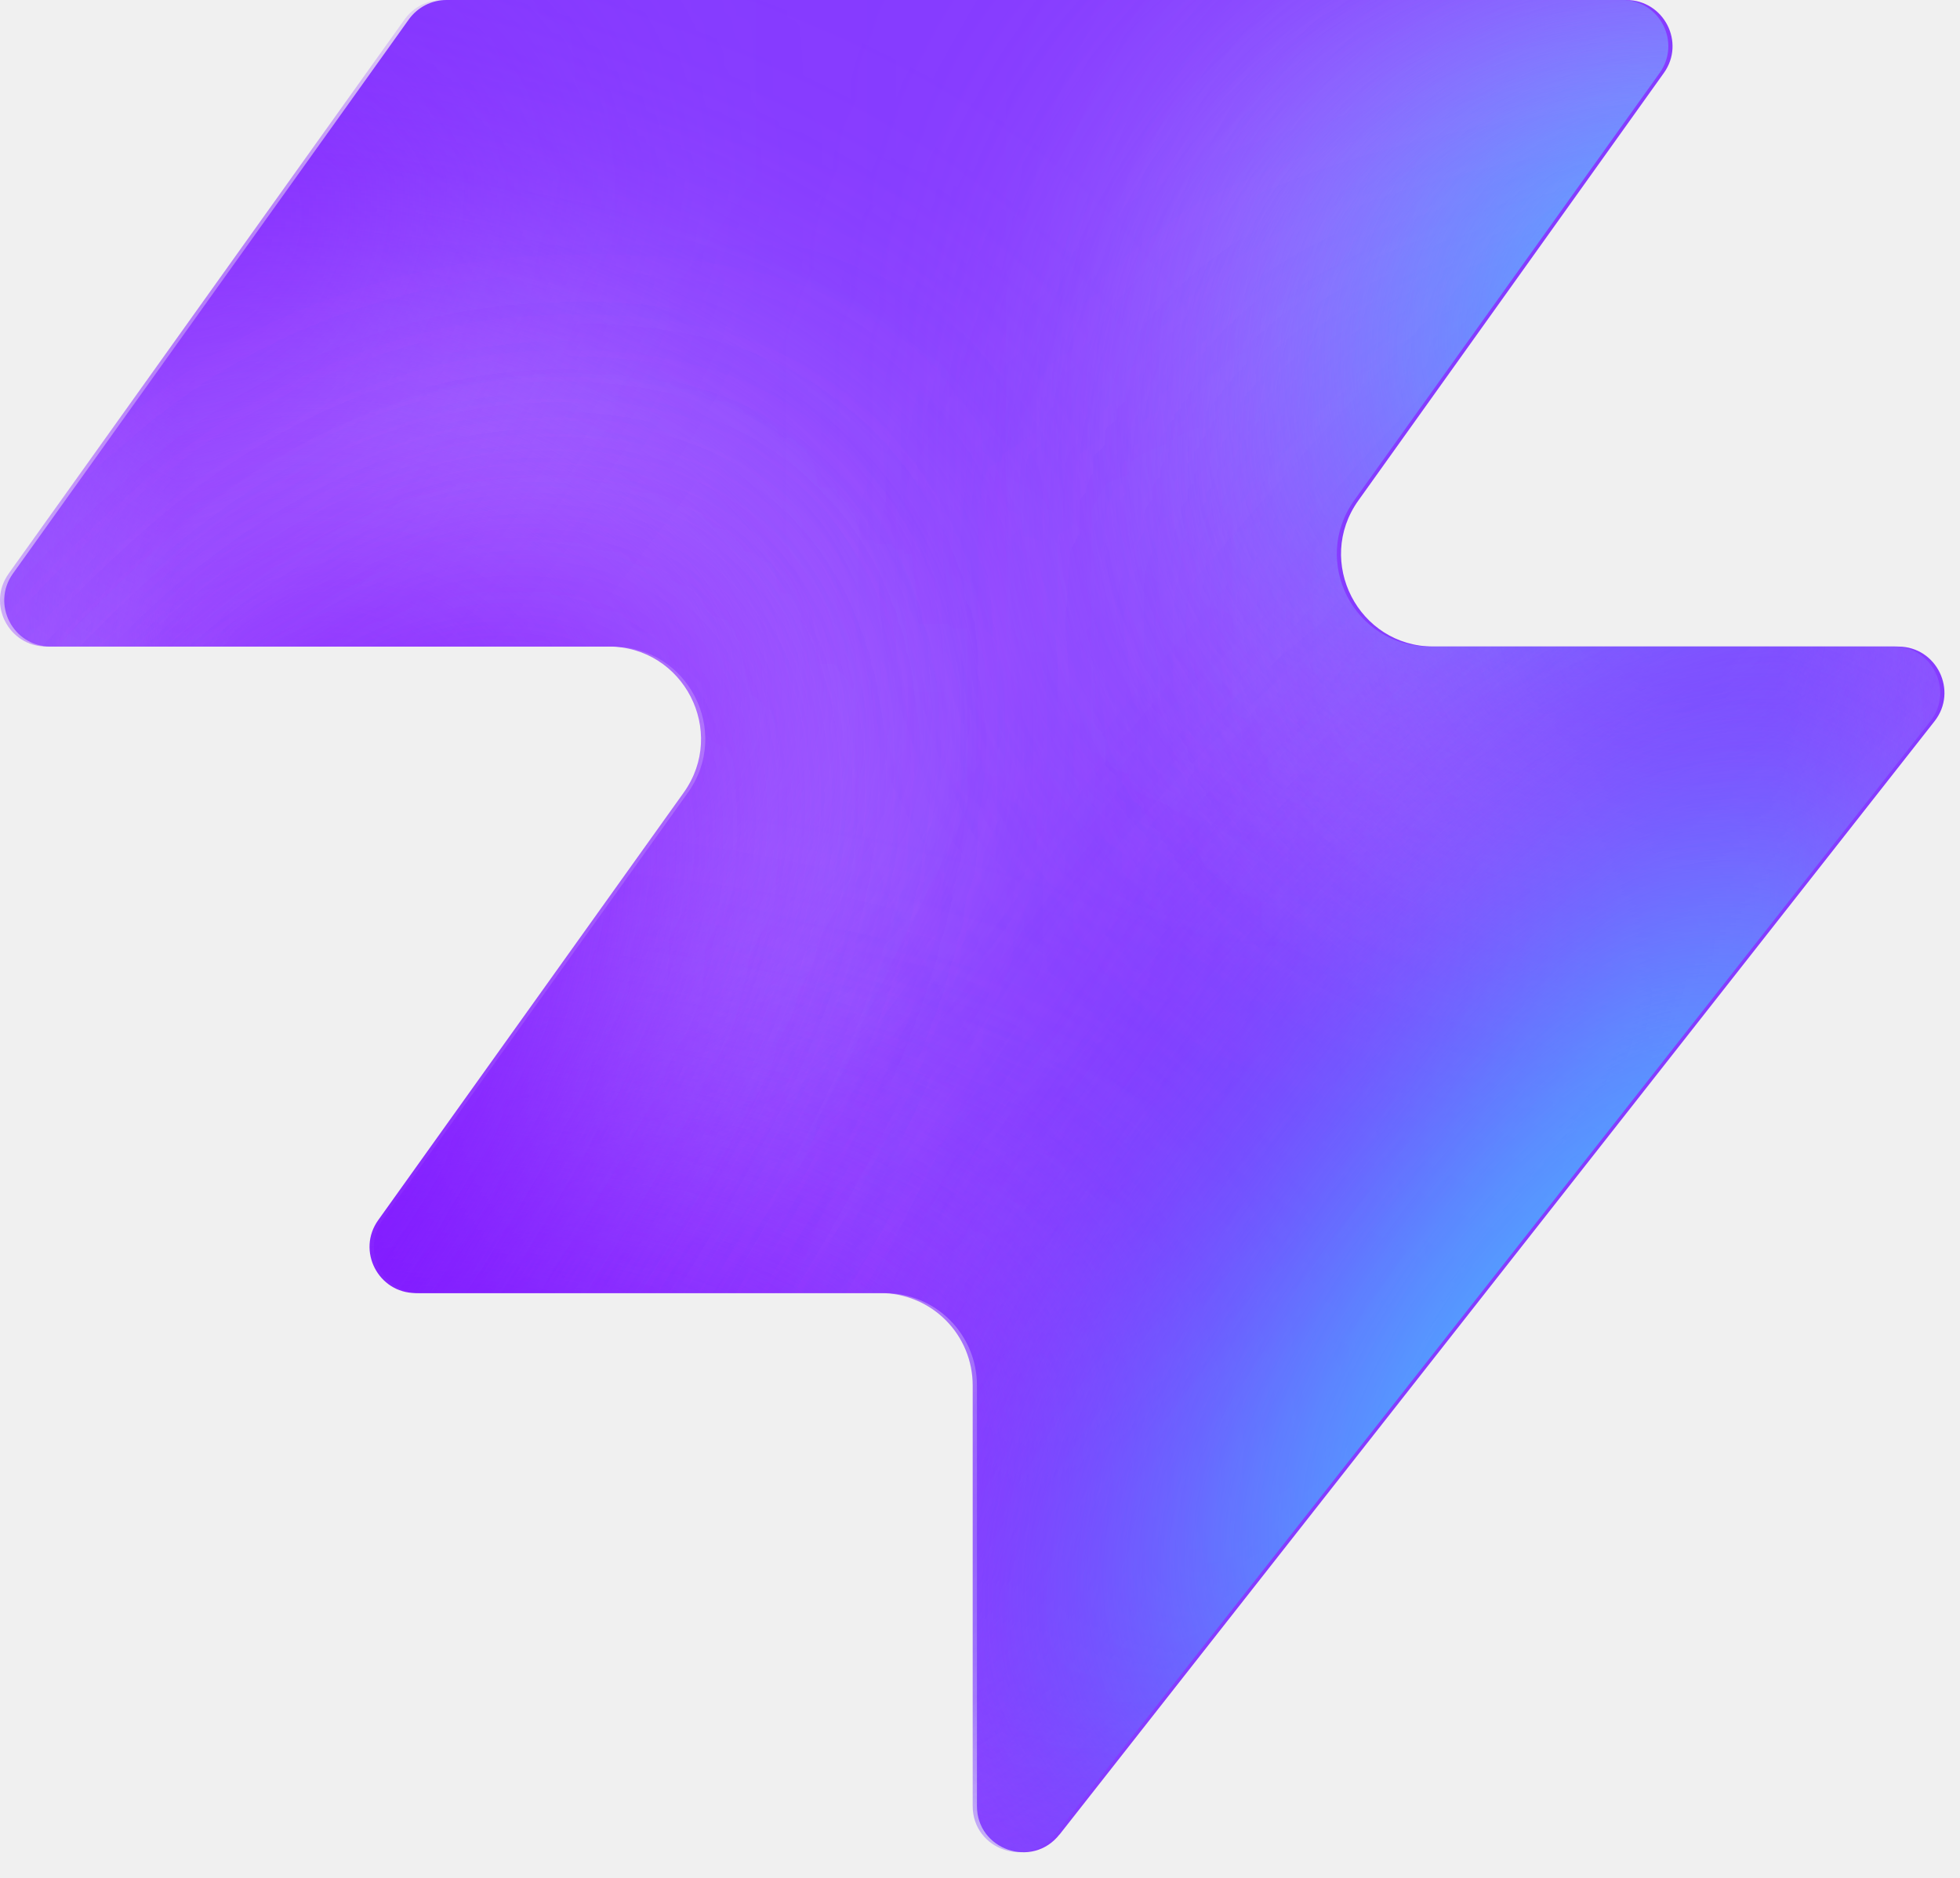
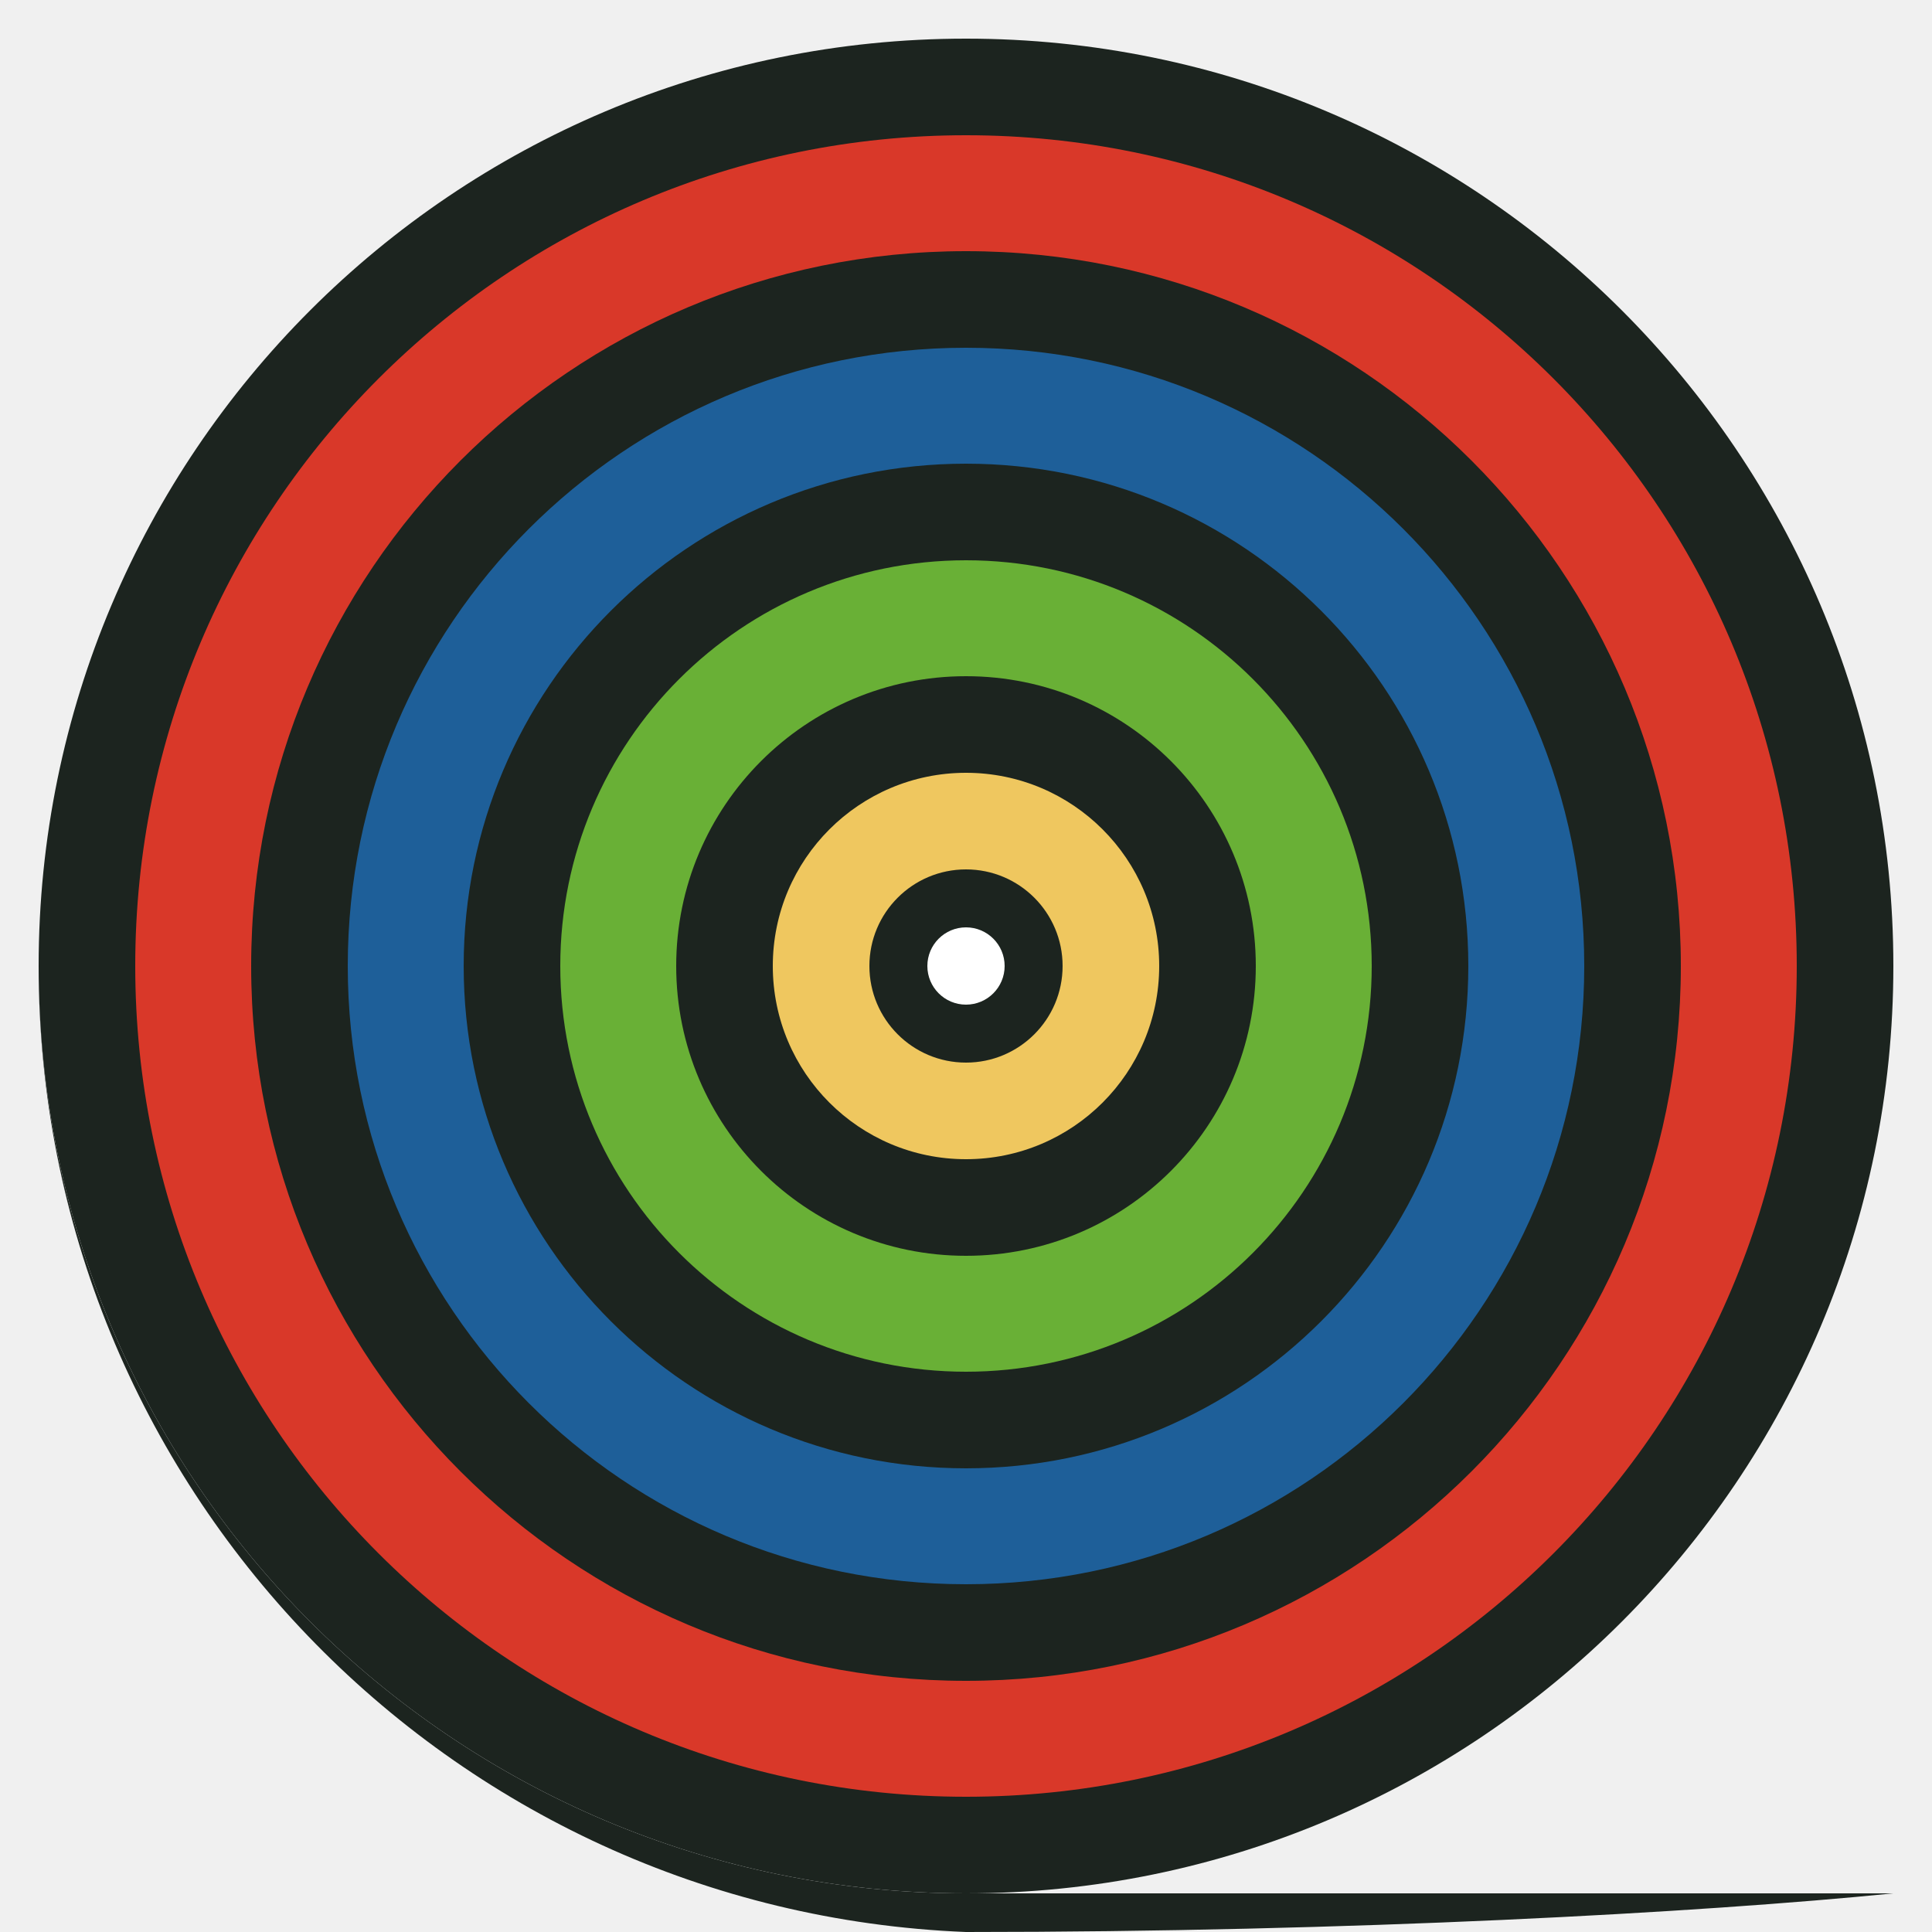
- <svg xmlns="http://www.w3.org/2000/svg" width="48" height="46" fill="none" viewBox="0 0 48 46">
-   <path fill="#863bff" d="M25.946 44.938c-.664.845-2.021.375-2.021-.698V33.937a2.26 2.26 0 0 0-2.262-2.262H10.287c-.92 0-1.456-1.04-.92-1.788l7.48-10.471c1.07-1.497 0-3.578-1.842-3.578H1.237c-.92 0-1.456-1.04-.92-1.788L10.013.474c.214-.297.556-.474.92-.474h28.894c.92 0 1.456 1.04.92 1.788l-7.48 10.471c-1.07 1.498 0 3.579 1.842 3.579h11.377c.943 0 1.473 1.088.89 1.83L25.947 44.94z" style="fill:#863bff;fill:color(display-p3 .525 .23 1);fill-opacity:1" />
-   <mask id="a" width="48" height="46" x="0" y="0" maskUnits="userSpaceOnUse" style="mask-type:alpha">
-     <path fill="#000" d="M25.842 44.938c-.664.844-2.021.375-2.021-.698V33.937a2.26 2.26 0 0 0-2.262-2.262H10.183c-.92 0-1.456-1.04-.92-1.788l7.48-10.471c1.07-1.498 0-3.579-1.842-3.579H1.133c-.92 0-1.456-1.04-.92-1.787L9.91.473c.214-.297.556-.474.92-.474h28.894c.92 0 1.456 1.04.92 1.788l-7.48 10.471c-1.07 1.498 0 3.578 1.842 3.578h11.377c.943 0 1.473 1.088.89 1.832L25.843 44.94z" style="fill:#000;fill-opacity:1" />
-   </mask>
-   <g mask="url(#a)">
-     <g filter="url(#b)">
-       <ellipse cx="5.508" cy="14.704" fill="#ede6ff" rx="5.508" ry="14.704" style="fill:#ede6ff;fill:color(display-p3 .927 .903 1);fill-opacity:1" transform="matrix(.00324 1 1 -.00324 -4.47 31.516)" />
-     </g>
-     <g filter="url(#c)">
-       <ellipse cx="10.399" cy="29.851" fill="#ede6ff" rx="10.399" ry="29.851" style="fill:#ede6ff;fill:color(display-p3 .927 .903 1);fill-opacity:1" transform="matrix(.00324 1 1 -.00324 -39.328 7.883)" />
-     </g>
-     <g filter="url(#d)">
-       <ellipse cx="5.508" cy="30.487" fill="#7e14ff" rx="5.508" ry="30.487" style="fill:#7e14ff;fill:color(display-p3 .492 .077 1);fill-opacity:1" transform="rotate(89.814 -25.913 -14.639)scale(1 -1)" />
-     </g>
-     <g filter="url(#e)">
-       <ellipse cx="5.508" cy="30.599" fill="#7e14ff" rx="5.508" ry="30.599" style="fill:#7e14ff;fill:color(display-p3 .492 .077 1);fill-opacity:1" transform="rotate(89.814 -32.644 -3.334)scale(1 -1)" />
-     </g>
-     <g filter="url(#f)">
-       <ellipse cx="5.508" cy="30.599" fill="#7e14ff" rx="5.508" ry="30.599" style="fill:#7e14ff;fill:color(display-p3 .492 .077 1);fill-opacity:1" transform="matrix(.00324 1 1 -.00324 -34.34 30.47)" />
-     </g>
-     <g filter="url(#g)">
-       <ellipse cx="14.072" cy="22.078" fill="#ede6ff" rx="14.072" ry="22.078" style="fill:#ede6ff;fill:color(display-p3 .927 .903 1);fill-opacity:1" transform="rotate(93.35 24.506 48.493)scale(-1 1)" />
-     </g>
-     <g filter="url(#h)">
-       <ellipse cx="3.47" cy="21.501" fill="#7e14ff" rx="3.47" ry="21.501" style="fill:#7e14ff;fill:color(display-p3 .492 .077 1);fill-opacity:1" transform="rotate(89.009 28.708 47.59)scale(-1 1)" />
-     </g>
-     <g filter="url(#i)">
-       <ellipse cx="3.47" cy="21.501" fill="#7e14ff" rx="3.47" ry="21.501" style="fill:#7e14ff;fill:color(display-p3 .492 .077 1);fill-opacity:1" transform="rotate(89.009 28.708 47.59)scale(-1 1)" />
-     </g>
-     <g filter="url(#j)">
-       <ellipse cx=".387" cy="8.972" fill="#7e14ff" rx="4.407" ry="29.108" style="fill:#7e14ff;fill:color(display-p3 .492 .077 1);fill-opacity:1" transform="rotate(39.51 .387 8.972)" />
-     </g>
-     <g filter="url(#k)">
-       <ellipse cx="47.523" cy="-6.092" fill="#7e14ff" rx="4.407" ry="29.108" style="fill:#7e14ff;fill:color(display-p3 .492 .077 1);fill-opacity:1" transform="rotate(37.892 47.523 -6.092)" />
-     </g>
-     <g filter="url(#l)">
-       <ellipse cx="41.412" cy="6.333" fill="#47bfff" rx="5.971" ry="9.665" style="fill:#47bfff;fill:color(display-p3 .28 .748 1);fill-opacity:1" transform="rotate(37.892 41.412 6.333)" />
-     </g>
-     <g filter="url(#m)">
-       <ellipse cx="-1.879" cy="38.332" fill="#7e14ff" rx="4.407" ry="29.108" style="fill:#7e14ff;fill:color(display-p3 .492 .077 1);fill-opacity:1" transform="rotate(37.892 -1.88 38.332)" />
-     </g>
-     <g filter="url(#n)">
-       <ellipse cx="-1.879" cy="38.332" fill="#7e14ff" rx="4.407" ry="29.108" style="fill:#7e14ff;fill:color(display-p3 .492 .077 1);fill-opacity:1" transform="rotate(37.892 -1.88 38.332)" />
-     </g>
-     <g filter="url(#o)">
-       <ellipse cx="35.651" cy="29.907" fill="#7e14ff" rx="4.407" ry="29.108" style="fill:#7e14ff;fill:color(display-p3 .492 .077 1);fill-opacity:1" transform="rotate(37.892 35.651 29.907)" />
-     </g>
-     <g filter="url(#p)">
-       <ellipse cx="38.418" cy="32.4" fill="#47bfff" rx="5.971" ry="15.297" style="fill:#47bfff;fill:color(display-p3 .28 .748 1);fill-opacity:1" transform="rotate(37.892 38.418 32.4)" />
-     </g>
-   </g>
-   <defs>
-     <filter id="b" width="60.045" height="41.654" x="-19.77" y="16.149" color-interpolation-filters="sRGB" filterUnits="userSpaceOnUse">
-       <feFlood flood-opacity="0" result="BackgroundImageFix" />
-       <feBlend in="SourceGraphic" in2="BackgroundImageFix" result="shape" />
-       <feGaussianBlur result="effect1_foregroundBlur_2002_17158" stdDeviation="7.659" />
-     </filter>
-     <filter id="c" width="90.34" height="51.437" x="-54.613" y="-7.533" color-interpolation-filters="sRGB" filterUnits="userSpaceOnUse">
-       <feFlood flood-opacity="0" result="BackgroundImageFix" />
-       <feBlend in="SourceGraphic" in2="BackgroundImageFix" result="shape" />
-       <feGaussianBlur result="effect1_foregroundBlur_2002_17158" stdDeviation="7.659" />
-     </filter>
-     <filter id="d" width="79.355" height="29.4" x="-49.64" y="2.03" color-interpolation-filters="sRGB" filterUnits="userSpaceOnUse">
-       <feFlood flood-opacity="0" result="BackgroundImageFix" />
-       <feBlend in="SourceGraphic" in2="BackgroundImageFix" result="shape" />
-       <feGaussianBlur result="effect1_foregroundBlur_2002_17158" stdDeviation="4.596" />
-     </filter>
-     <filter id="e" width="79.579" height="29.4" x="-45.045" y="20.029" color-interpolation-filters="sRGB" filterUnits="userSpaceOnUse">
-       <feFlood flood-opacity="0" result="BackgroundImageFix" />
-       <feBlend in="SourceGraphic" in2="BackgroundImageFix" result="shape" />
-       <feGaussianBlur result="effect1_foregroundBlur_2002_17158" stdDeviation="4.596" />
-     </filter>
-     <filter id="f" width="79.579" height="29.4" x="-43.513" y="21.178" color-interpolation-filters="sRGB" filterUnits="userSpaceOnUse">
-       <feFlood flood-opacity="0" result="BackgroundImageFix" />
-       <feBlend in="SourceGraphic" in2="BackgroundImageFix" result="shape" />
-       <feGaussianBlur result="effect1_foregroundBlur_2002_17158" stdDeviation="4.596" />
-     </filter>
-     <filter id="g" width="74.749" height="58.852" x="15.756" y="-17.901" color-interpolation-filters="sRGB" filterUnits="userSpaceOnUse">
-       <feFlood flood-opacity="0" result="BackgroundImageFix" />
-       <feBlend in="SourceGraphic" in2="BackgroundImageFix" result="shape" />
-       <feGaussianBlur result="effect1_foregroundBlur_2002_17158" stdDeviation="7.659" />
-     </filter>
-     <filter id="h" width="61.377" height="25.362" x="23.548" y="2.284" color-interpolation-filters="sRGB" filterUnits="userSpaceOnUse">
-       <feFlood flood-opacity="0" result="BackgroundImageFix" />
-       <feBlend in="SourceGraphic" in2="BackgroundImageFix" result="shape" />
-       <feGaussianBlur result="effect1_foregroundBlur_2002_17158" stdDeviation="4.596" />
-     </filter>
-     <filter id="i" width="61.377" height="25.362" x="23.548" y="2.284" color-interpolation-filters="sRGB" filterUnits="userSpaceOnUse">
-       <feFlood flood-opacity="0" result="BackgroundImageFix" />
-       <feBlend in="SourceGraphic" in2="BackgroundImageFix" result="shape" />
-       <feGaussianBlur result="effect1_foregroundBlur_2002_17158" stdDeviation="4.596" />
-     </filter>
-     <filter id="j" width="56.045" height="63.649" x="-27.636" y="-22.853" color-interpolation-filters="sRGB" filterUnits="userSpaceOnUse">
-       <feFlood flood-opacity="0" result="BackgroundImageFix" />
-       <feBlend in="SourceGraphic" in2="BackgroundImageFix" result="shape" />
-       <feGaussianBlur result="effect1_foregroundBlur_2002_17158" stdDeviation="4.596" />
-     </filter>
-     <filter id="k" width="54.814" height="64.646" x="20.116" y="-38.415" color-interpolation-filters="sRGB" filterUnits="userSpaceOnUse">
-       <feFlood flood-opacity="0" result="BackgroundImageFix" />
-       <feBlend in="SourceGraphic" in2="BackgroundImageFix" result="shape" />
-       <feGaussianBlur result="effect1_foregroundBlur_2002_17158" stdDeviation="4.596" />
-     </filter>
-     <filter id="l" width="33.541" height="35.313" x="24.641" y="-11.323" color-interpolation-filters="sRGB" filterUnits="userSpaceOnUse">
-       <feFlood flood-opacity="0" result="BackgroundImageFix" />
-       <feBlend in="SourceGraphic" in2="BackgroundImageFix" result="shape" />
-       <feGaussianBlur result="effect1_foregroundBlur_2002_17158" stdDeviation="4.596" />
-     </filter>
-     <filter id="m" width="54.814" height="64.646" x="-29.286" y="6.009" color-interpolation-filters="sRGB" filterUnits="userSpaceOnUse">
-       <feFlood flood-opacity="0" result="BackgroundImageFix" />
-       <feBlend in="SourceGraphic" in2="BackgroundImageFix" result="shape" />
-       <feGaussianBlur result="effect1_foregroundBlur_2002_17158" stdDeviation="4.596" />
-     </filter>
-     <filter id="n" width="54.814" height="64.646" x="-29.286" y="6.009" color-interpolation-filters="sRGB" filterUnits="userSpaceOnUse">
-       <feFlood flood-opacity="0" result="BackgroundImageFix" />
-       <feBlend in="SourceGraphic" in2="BackgroundImageFix" result="shape" />
-       <feGaussianBlur result="effect1_foregroundBlur_2002_17158" stdDeviation="4.596" />
-     </filter>
-     <filter id="o" width="54.814" height="64.646" x="8.244" y="-2.416" color-interpolation-filters="sRGB" filterUnits="userSpaceOnUse">
-       <feFlood flood-opacity="0" result="BackgroundImageFix" />
-       <feBlend in="SourceGraphic" in2="BackgroundImageFix" result="shape" />
-       <feGaussianBlur result="effect1_foregroundBlur_2002_17158" stdDeviation="4.596" />
-     </filter>
-     <filter id="p" width="39.409" height="43.623" x="18.713" y="10.588" color-interpolation-filters="sRGB" filterUnits="userSpaceOnUse">
-       <feFlood flood-opacity="0" result="BackgroundImageFix" />
-       <feBlend in="SourceGraphic" in2="BackgroundImageFix" result="shape" />
-       <feGaussianBlur result="effect1_foregroundBlur_2002_17158" stdDeviation="4.596" />
-     </filter>
-   </defs>
+ <svg xmlns="http://www.w3.org/2000/svg" viewBox="0 0 100 100">
+   <circle cx="50" cy="50" r="48" fill="#1c241f" />
+   <circle cx="50" cy="50" r="43" fill="#d93829" />
+   <circle cx="50" cy="50" r="37" fill="#1c241f" />
+   <circle cx="50" cy="50" r="32" fill="#1e5f99" />
+   <circle cx="50" cy="50" r="26" fill="#1c241f" />
+   <circle cx="50" cy="50" r="21" fill="#69b036" />
+   <circle cx="50" cy="50" r="15" fill="#1c241f" />
+   <circle cx="50" cy="50" r="10" fill="#efc75f" />
+   <circle cx="50" cy="50" r="5" fill="#1c241f" />
+   <circle cx="50" cy="50" r="2" fill="#ffffff" />
+   <path d="M 2 50 A 48 48 0 0 0 50 98 L 98 98 C 88 99, 70 100, 50 100 A 50 50 0 0 1 2 50 Z" fill="#1c241f" />
</svg>
